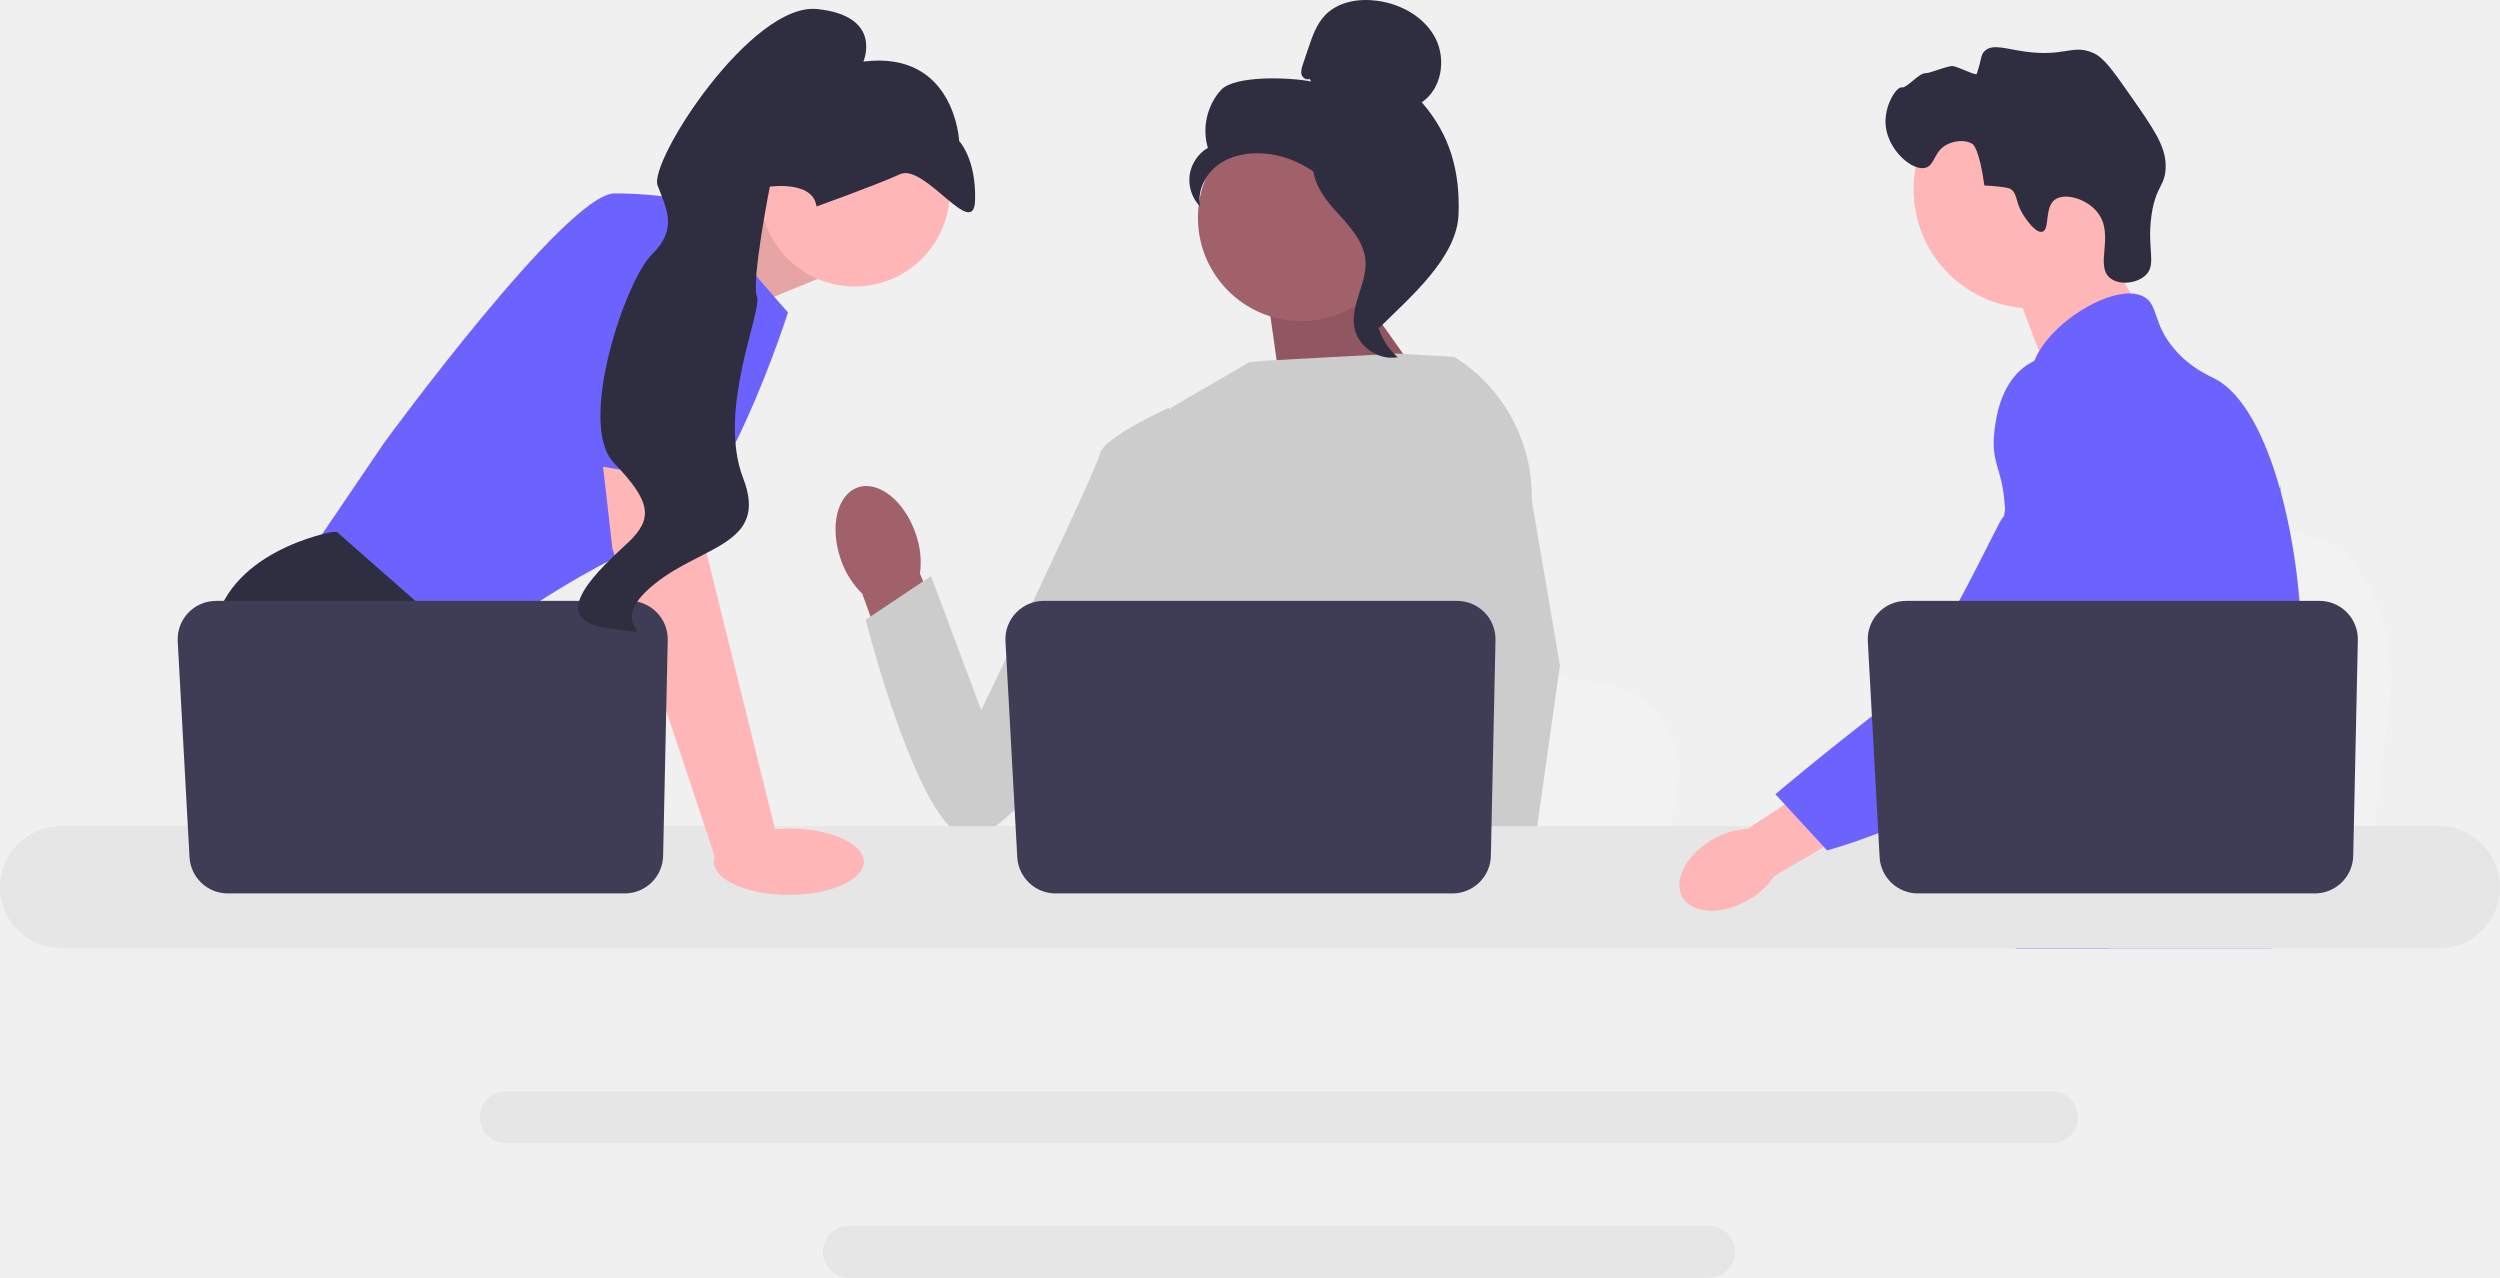
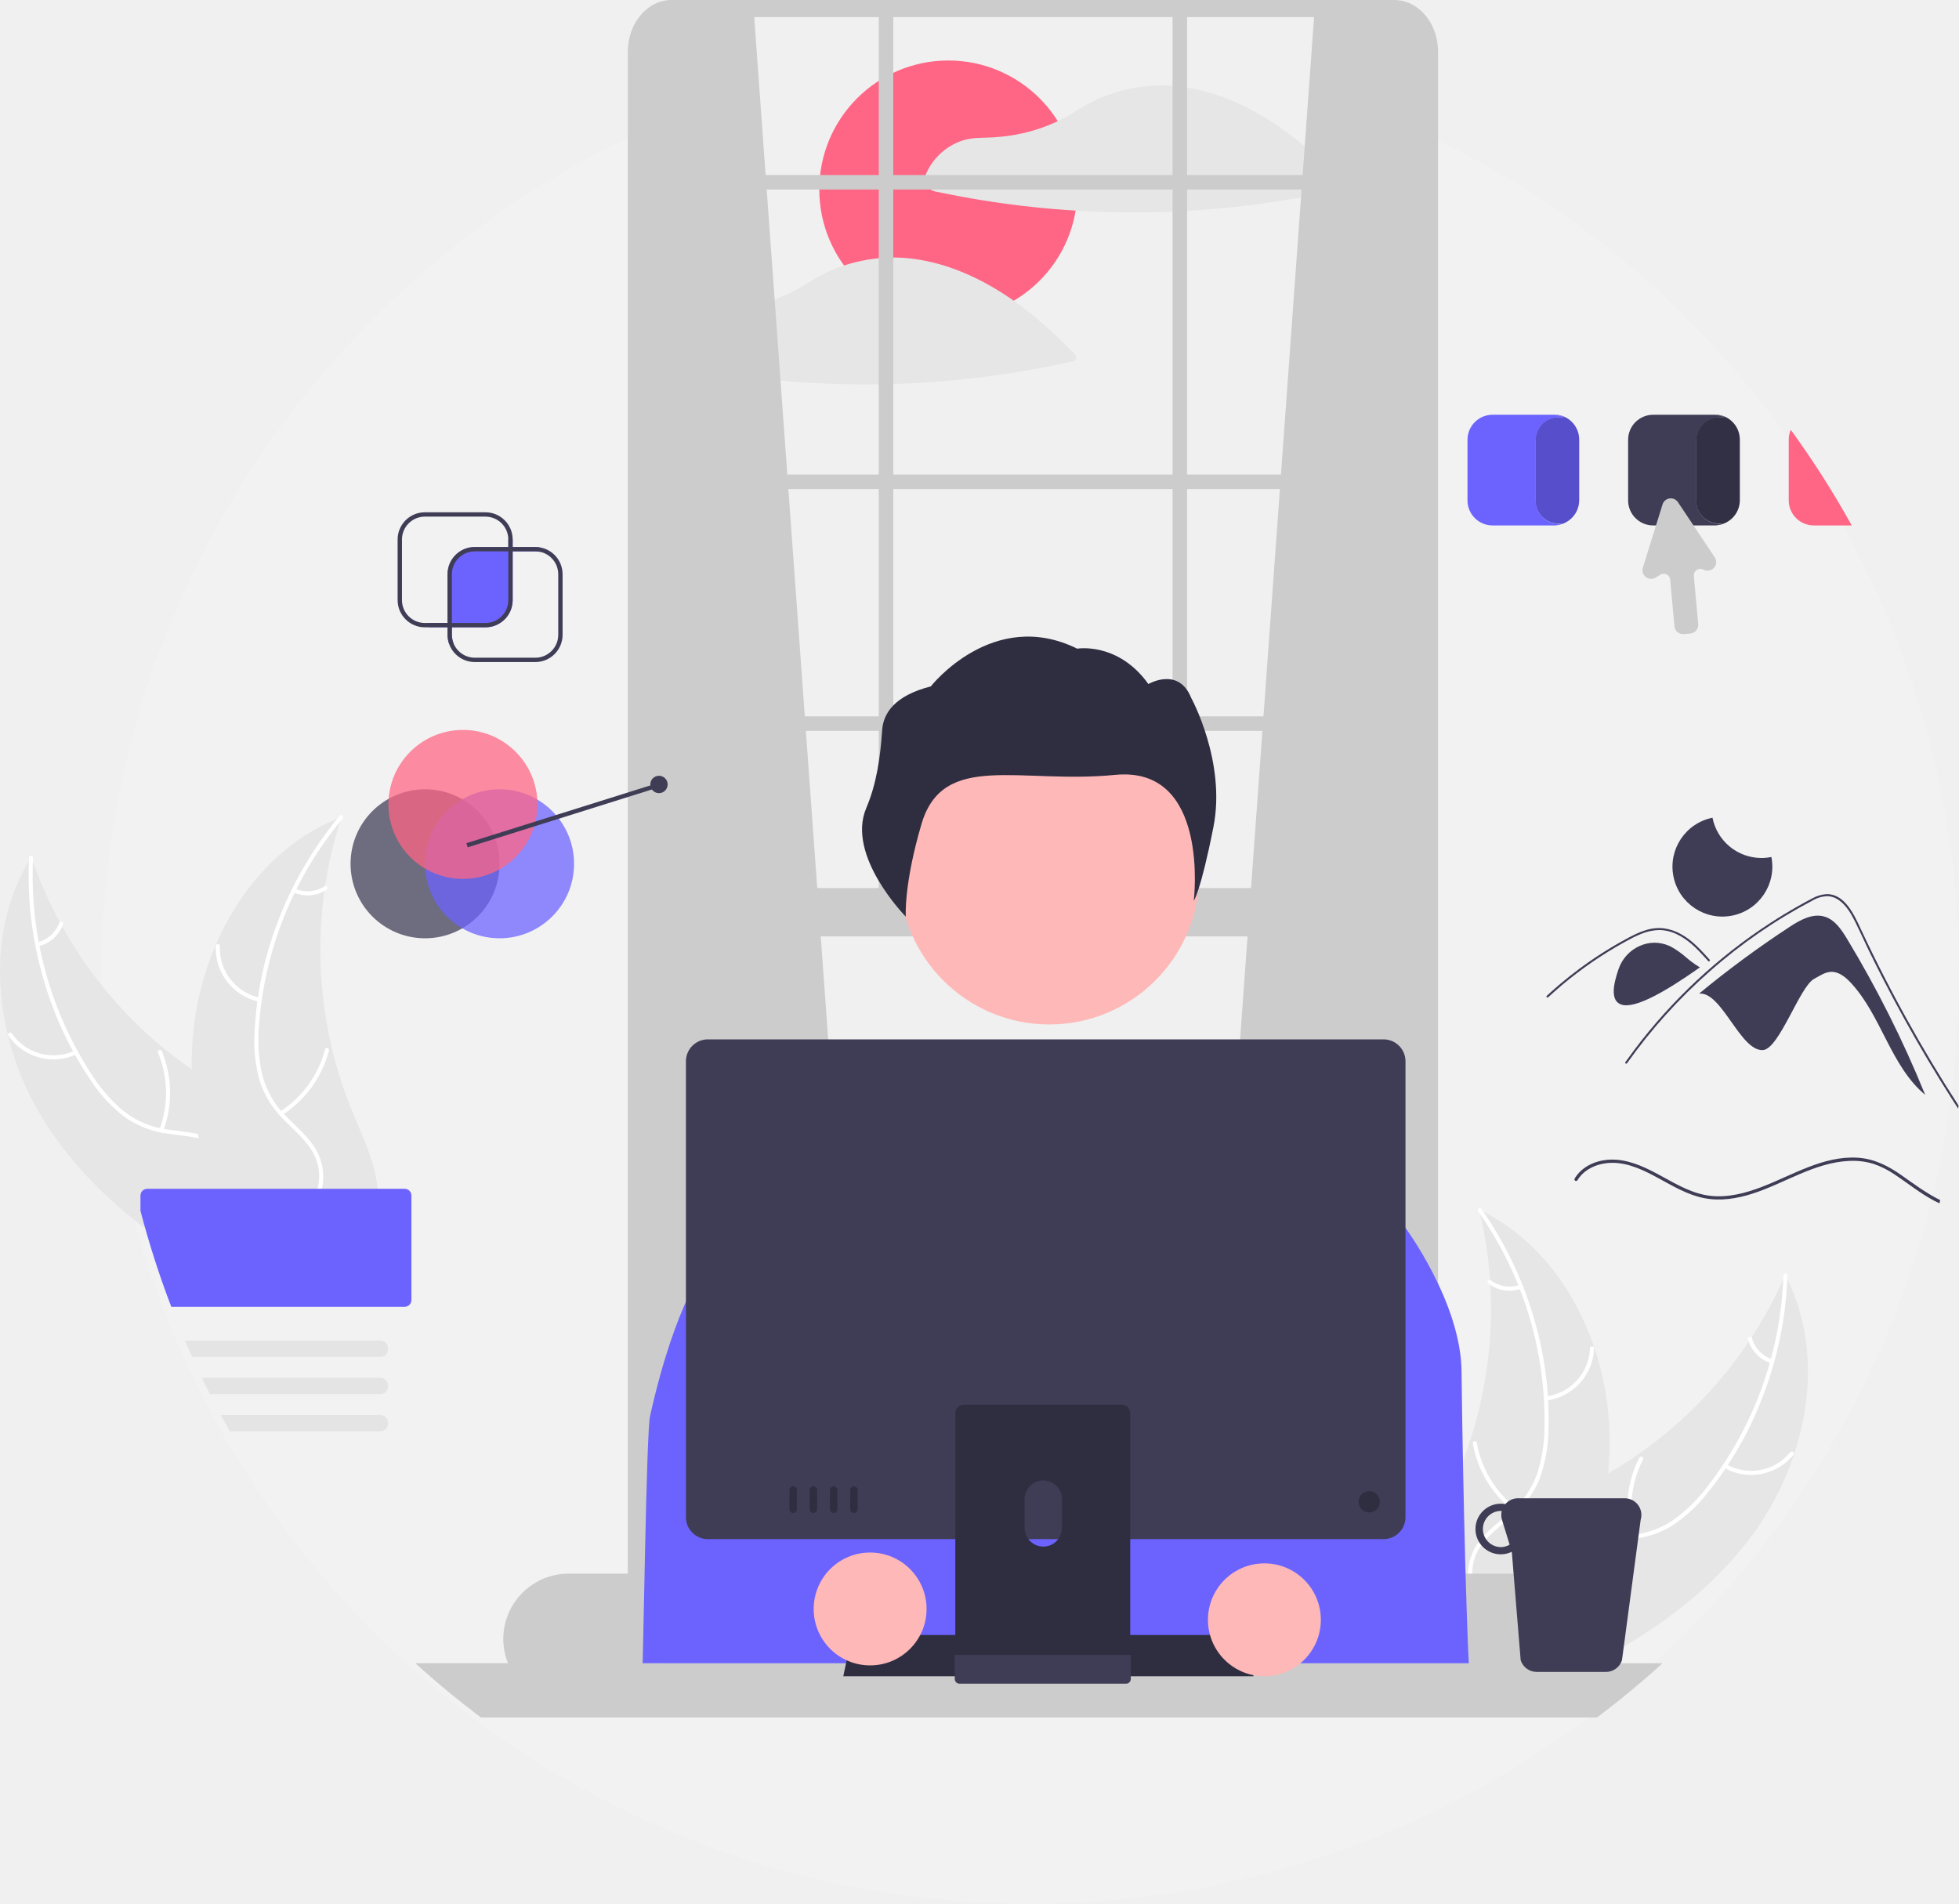
- <svg xmlns="http://www.w3.org/2000/svg" width="866.81" height="443.068" viewBox="0 0 866.81 443.068">
-   <path d="M828.335,244.952l-2.715,21.622-6.739,53.704h-135.383c1.057-12.037,2.502-29.362,4.046-48.065,.152-1.868,.312-3.748,.464-5.639,3.872-47.014,8.108-100.216,8.108-100.216l17.799,3.316,34.532,6.421,14.071,2.615,37.681,7.017c18.787,3.491,31.71,30.693,28.135,59.226Z" fill="#f2f2f2" />
-   <polygon points="725.93 79.358 742.579 108.492 710.58 131.169 696.93 95.358 725.93 79.358" fill="#ffb6b6" />
-   <circle cx="704.735" cy="65.675" r="41.244" fill="#ffb6b6" />
-   <path d="M701.774,74.896c-3.275-4.984-1.99-7.591-4.731-9.423-0-0-1.103-.737-8.999-1.157h0c-1.768-12.724-3.975-14.267-3.975-14.267-2.543-1.778-6.318-1.201-8.666-.113-4.966,2.3-4.391,7.269-7.735,8.22-4.619,1.314-13.024-6.092-13.852-14.569-.675-6.915,3.78-13.631,5.547-13.276,1.752,.352,5.947-5.003,8.212-4.92,1.547,.056,7.867-2.691,9.567-2.476,1.857,.235,7.978,3.429,8.234,2.699,1.773-5.072,1.252-6.479,2.756-7.93,2.665-2.571,7.026-.781,13.866,.181,14.074,1.978,16.531-2.663,23.743,.483,3.644,1.589,6.692,5.874,12.641,14.38,8.319,11.895,12.479,17.842,12.506,24.779,.027,7.074-3.398,6.625-4.903,17.098-1.675,11.658,1.884,16.989-2.004,20.777-3.005,2.927-9.113,3.622-12.322,1.053-5.494-4.399,1.696-15.012-4.384-22.767-3.732-4.76-11.238-6.878-14.676-4.525-3.888,2.66-1.746,10.469-4.48,11.21-2.341,.634-5.772-4.588-6.343-5.457Z" fill="#2f2e41" />
-   <path d="M797.85,237.338c-1.15,19.67-5.72,25.88-7.32,49.11-.35,5.1-.56,11.02-.56,18.08,0,1.8,.01,3.54,.01,5.24,0,3.62-.069,7.04-.49,10.51-.319,2.77-.869,5.56-1.779,8.5h-88.83c-.01-.02-.01-.04-.021-.06-.52-2.26-.85-4.42-1.1-6.49-.08-.66-.15-1.31-.21-1.95-.08-.75-.15-1.49-.22-2.22-.271-2.91-.54-5.66-1.181-8.29-.859-3.63-2.42-7.05-5.62-10.35-1.31-1.35-2.619-2.4-3.899-3.32-.25-.17-.49-.34-.74-.51-3.54-2.43-6.89-4.18-9.79-9.14-.05-.07-.09-.15-.13-.22-.5-.87-1.8-3.15-2.74-6.19-.99-3.16-1.59-7.13-.51-11.19,2.57-9.62,12.09-10.58,19.87-20.3,.84-1.05,1.67-2.21,2.46-3.5,3.52-5.72,4.47-10.76,5.59-16.75,.18-.97,.34-1.93,.47-2.86,.101-.7,.19-1.39,.261-2.07,.619-5.71,.319-10.63-.41-15.03-2.38-14.41-9.4-23.33-4.44-36.26,1.561-4.06,3.771-7.11,6-9.72,4.72-5.53,9.57-9.12,8.73-16.26-.851-7.2-6.311-8.19-6.92-14.48-.311-3.18,.729-6.53,2.68-9.82v-.01c6.24-10.59,21.82-20.34,31.72-20.03,1.83,.05,3.45,.46,4.8,1.25,4.891,2.88,2.851,9.17,10.341,17.99,5.569,6.55,11.869,9.17,14.26,10.41,9.47,4.94,17.17,19.51,22.399,38.14,.04,.14,.08,.28,.12,.43,3.23,11.67,5.511,24.92,6.641,38.36,.479,5.69,.76,11.41,.819,17.07,.051,4.52-.05,8.44-.26,11.93Z" fill="#6c63ff" />
-   <g>
-     <polygon points="731.331 304.728 729.52 309.768 728.38 312.927 725.74 320.278 722.68 328.778 703.01 328.778 706.31 320.278 707.84 316.318 710.38 309.768 714.64 298.768 731.331 304.728" fill="#ffb6b6" />
-     <path d="M790.84,167.827c-.05,.65-.12,1.37-.19,2.15-.779,7.94-2.62,22.15-5.31,38.36-1.42,8.55-3.08,17.66-4.95,26.71-4.02,19.53-9.02,38.76-14.67,51.4-1.01,2.28-2.05,4.34-3.11,6.16-.81,1.39-1.66,2.76-2.55,4.11-2.88,4.43-6.11,8.63-9.46,12.55-.13,.17-.28,.33-.43,.5-.54,.64-1.101,1.27-1.66,1.9-2.74,3.09-5.54,5.97-8.25,8.61-3.3,3.22-6.48,6.07-9.33,8.5h-31.94l-.13-.06-4.6-2.04s1.31-1.54,3.5-4.45c.45-.59,.93-1.24,1.45-1.95,.64-.87,1.33-1.83,2.069-2.87,1.54-2.18,3.29-4.74,5.17-7.64,3.641-5.61,7.79-12.51,11.98-20.5,.48-.93,.97-1.87,1.46-2.82,.01-.03,.03-.06,.04-.09,.83-1.62,1.65-3.29,2.47-4.99,6.95-14.46,8.94-26.46,9.511-30.35,.8-5.5,1.909-13.19,1.609-21.65-.2-5.58-1.01-11.48-2.939-17.34v-.01c-.4-1.23-.851-2.46-1.36-3.68-.91-2.19-1.99-4.35-3.271-6.48-5.649-9.38-10.239-9.77-13.89-19.99-1.08-3.03-3.53-9.87-2.78-17.09v-.01c.091-.89,.24-1.79,.44-2.69v-.01c.05-.25,.12-.51,.19-.76,.569-2.21,1.51-4.4,2.939-6.48,2.79-4.04,6.6-6.44,10.01-7.87l.011-.01c3.939-1.64,7.34-1.99,8-2.05,14.609-1.3,25.939,10.98,32.13,17.69,2.39,2.59,4.58,4.76,6.58,6.53,15.569,13.9,19.84,5.02,20.949,.43,.17-.71,.261-1.32,.311-1.72Z" fill="#6c63ff" />
-     <path d="M790.89,167.308c0,.05-.01,.22-.05,.5,.02-.15,.03-.3,.04-.44,0-.03,0-.05,.01-.06Z" fill="#6c63ff" />
-   </g>
-   <path d="M711.47,378.318H175.42c-4.98,0-9.04,4.05-9.04,9.03,0,4.99,4.06,9.04,9.04,9.04H711.47c4.979,0,9.03-4.05,9.03-9.04,0-4.98-4.051-9.03-9.03-9.03Z" fill="#e6e6e6" />
-   <path d="M592.51,424.998H294.37c-4.98,0-9.03,4.05-9.03,9.03s4.05,9.04,9.03,9.04h298.14c4.98,0,9.04-4.06,9.04-9.04s-4.06-9.03-9.04-9.03Z" fill="#e6e6e6" />
-   <polygon points="235.069 81.275 268.853 67.057 283.344 96.762 247.842 111.253 235.069 81.275" fill="#ffb6b6" />
-   <polygon points="235.069 81.275 268.853 67.057 283.344 96.762 247.842 111.253 235.069 81.275" opacity=".1" />
-   <path d="M239.872,69.955l33.328,38.4s-23.185,73.177-46.369,79.698-65.932,38.4-65.932,38.4l-53.615-34.777,26.083-38.4s63.034-86.218,79.698-86.218c16.664,0,26.807,2.898,26.807,2.898Z" fill="#6c63ff" />
-   <path d="M194.843,320.278H117.261l-4.905-6.557-20.026-26.771-4.608-6.158s-17.389-31.879-13.766-60.86c3.623-28.981,41.298-35.502,41.298-35.502h1.55l46.123,40.53-2.753,37.719,14.606,24.272,20.062,33.328Z" fill="#2f2e41" />
-   <polygon points="133.15 320.278 112.356 320.278 112.356 289.486 133.15 320.278" fill="#2f2e41" />
-   <path d="M581.644,273.532l-2.587,13.418-6.419,33.328h-128.958c1.007-7.47,2.384-18.222,3.854-29.829,.145-1.159,.297-2.326,.442-3.499,3.688-29.177,7.723-62.193,7.723-62.193l16.954,2.058,32.893,3.985,13.404,1.623,35.893,4.354c17.896,2.166,30.205,19.048,26.8,36.755Z" fill="#f2f2f2" />
-   <path d="M764.144,320.278h-69.945c1.065-1.253,1.666-1.978,1.666-1.978l20.968-3.463,43.203-7.129s1.971,5.093,4.108,12.571Z" fill="#2f2e41" />
-   <polygon points="467.455 95.766 497.873 138.784 444.814 140.369 439.119 99.942 467.455 95.766" fill="#a0616a" />
-   <polygon points="467.455 95.766 497.873 138.784 444.814 140.369 439.119 99.942 467.455 95.766" opacity=".1" />
-   <path id="uuid-ae755ff6-bb09-410e-86b1-7d1b81a37005-217" d="M317.446,184.896c-3.903-11.259-12.876-18.372-20.041-15.887-7.165,2.485-9.808,13.625-5.902,24.888,1.499,4.52,4.058,8.616,7.464,11.945l17.14,47.497,22.117-8.518-19.245-45.919c.615-4.724,.089-9.526-1.533-14.005Z" fill="#a0616a" />
-   <path d="M523.347,162.977l-.042,43.841-4.079,16.193-8.39,33.306-6.108,30.633-4.55,22.822-1.623,8.151c-1.224,.819-2.442,1.601-3.659,2.355h-105.976c-6.021-3.615-9.39-6.427-9.39-6.427,0,0,1.666-1.565,3.572-4.079,3.217-4.246,7.108-11.201,4.724-17.845-.5-1.391-.63-3.086-.478-4.977,.971-12.476,14.056-33.574,14.056-33.574l-2.71-31.314-1.188-13.722,8.378-66.91,27.307-15.874,4.714-.456,46.536-2.514,19.234,1.108,.877,.239,18.794,39.045Z" fill="#ccc" />
-   <g>
-     <polygon points="525.414 320.278 502.229 320.278 501.208 309.772 501.186 309.562 507.75 309.113 524.827 307.947 525.124 314.235 525.356 319.061 525.414 320.278" fill="#ffb6b6" />
-     <path d="M531.121,173.576l9.739,57.143-7.948,56.23-1.239,8.752-2.188,15.454-.674,4.753,.022,.514,.167,3.855h-27.532l-1.014-10.506-.087-.942-2.072-21.518-.036-.362-4.398-45.63,8.622-32.98,.638-2.427v-.007l3.751-56.469-2.905-25.663-.029-.239c.058,.036,.109,.073,.167,.109,.152,.094,.304,.188,.449,.29,16.925,10.737,27.01,29.575,26.568,49.644Z" fill="#ccc" />
-   </g>
-   <path d="M415.748,152.379l-10.587-10.951s-22.664,10.218-23.794,15.886c-1.13,5.669-41.146,88.926-41.146,88.926l-17.41-46.499-22.662,15.13s18.184,72.192,35.19,75.581,74.002-85.446,74.002-85.446l6.408-52.628Z" fill="#ccc" />
-   <path d="M845.64,286.447H21.16c-11.67,0-21.16,9.5-21.16,21.17s9.49,21.16,21.16,21.16H845.64c11.67,0,21.17-9.49,21.17-21.16s-9.5-21.17-21.17-21.17Z" fill="#e6e6e6" />
-   <path d="M518.522,221.94l-1.603,74.802c-.155,7.241-6.07,13.03-13.312,13.03h-137.603c-7.071,0-12.91-5.528-13.296-12.589l-4.089-74.802c-.417-7.628,5.656-14.042,13.296-14.042h143.295c7.466,0,13.472,6.137,13.312,13.601Z" fill="#3f3d56" />
-   <circle cx="296.385" cy="66.41" r="32.922" fill="#ffb6b6" />
-   <polygon points="241.321 152.551 244.944 191.675 269.578 290.935 248.296 298.394 212.34 190.226 207.374 146.755 241.321 152.551" fill="#ffb6b6" />
-   <path d="M231.522,221.94l-1.603,74.802c-.155,7.241-6.07,13.03-13.312,13.03H79.004c-7.071,0-12.91-5.528-13.296-12.589l-4.089-74.802c-.417-7.628,5.656-14.042,13.296-14.042H218.21c7.466,0,13.472,6.137,13.312,13.601Z" fill="#3f3d56" />
-   <ellipse cx="273.5" cy="298.778" rx="26" ry="11.5" fill="#ffb6b6" />
-   <path d="M190.242,158.532l14.853-79.158s41.298-5.796,42.747,7.97-1.035,81.042-1.035,81.042l-56.564-9.853Z" fill="#6c63ff" />
-   <path d="M283.095,71.586s20.365-7.268,28.956-11.179c8.591-3.911,25.657,23.366,26.037,8.96,.38-14.406-5.518-20.447-5.518-20.447,0,0-1.473-31.515-33.223-27.575,0,0,6.984-15.767-15.941-18.205-22.925-2.438-58.589,52.921-55.395,61.194,3.194,8.273,7.023,15.113-2.039,23.959-9.062,8.846-26.03,58.769-13.12,72.203,12.91,13.434,13.758,19.264,4.912,27.621-8.846,8.358-29.754,26.53-7.147,29.685,22.607,3.155-2.068,.799,14.786-14.026,16.854-14.825,41.447-14.219,32.265-38.005-9.183-23.785,6.771-57.869,4.775-63.04-1.996-5.171,4.473-38.005,4.473-38.005,0,0,15.055-2.212,16.181,6.86Z" fill="#2f2e41" />
-   <g>
-     <circle cx="451.191" cy="75.499" r="35.838" fill="#a0616a" />
-     <path d="M454.051,27.317c-1.037,.605-2.426-.311-2.759-1.464-.333-1.154,.055-2.379,.439-3.516l1.934-5.727c1.371-4.062,2.827-8.266,5.797-11.357,4.483-4.666,11.607-5.853,18.02-4.993,8.236,1.104,16.362,5.564,20.191,12.939,3.829,7.375,2.199,17.665-4.72,22.266,9.862,11.303,13.3,23.901,12.757,38.892-.543,14.991-16.879,28.788-27.533,39.348-2.379-1.442-4.542-8.201-3.234-10.656,1.308-2.455-.566-5.3,1.054-7.561,1.62-2.262,2.976,1.34,1.338-.909-1.034-1.419,3.001-4.684,1.464-5.533-7.432-4.108-9.903-13.371-14.571-20.465-5.63-8.556-15.265-14.35-25.462-15.312-5.617-.53-11.55,.43-16.154,3.691-4.604,3.261-7.585,9.089-6.517,14.629-2.765-2.808-4.141-6.922-3.622-10.828,.519-3.906,2.922-7.518,6.325-9.506-2.069-6.841-.297-14.711,4.505-20.005,4.802-5.294,24.28-4.392,31.291-2.999l-.542-.93Z" fill="#2f2e41" />
-     <path d="M455.14,53.475c9.285,1.002,15.989,9.045,21.65,16.473,3.263,4.281,6.681,9.009,6.599,14.391-.083,5.441-3.721,10.109-5.46,15.265-2.842,8.429-.072,18.457,6.693,24.233-6.685,1.269-13.911-3.744-15.065-10.449-1.343-7.806,4.574-15.34,3.873-23.23-.617-6.951-6.095-12.301-10.752-17.498-4.657-5.197-9.03-12.094-6.888-18.735l-.65-.45Z" fill="#2f2e41" />
-   </g>
-   <g>
-     <path id="uuid-aec20554-f6ec-4c5b-9d97-717cd04239bf-218" d="M593.947,290.977c-9.197,5.231-13.952,14.216-10.623,20.069,3.33,5.852,13.483,6.355,22.683,1.121,3.703-2.04,6.864-4.938,9.218-8.45l38.687-22.656-11.019-17.928-36.969,24.238c-4.223,.228-8.331,1.465-11.978,3.607Z" fill="#ffb6b6" />
-     <path d="M724.935,124.841c-1.156-.458-11.3-4.3-20.561,.772-10.638,5.826-12.281,19.126-12.858,23.791-1.331,10.776,2.591,13.191,3.419,24.101,1.549,20.41,5.633-2.874-.889,6.442-2.258,3.225-25.317,53.198-38.034,62.986-24.733,19.037-40.439,32.444-40.439,32.444l17.93,19.477s28.333-7.549,53.376-23.81c25.688-16.68,38.532-25.02,48.469-41.335,.856-1.405,21.331-36.176,10.335-74.624-2.508-8.77-7.104-24.839-20.747-30.245Z" fill="#6c63ff" />
-   </g>
-   <path d="M817.522,221.94l-1.603,74.802c-.155,7.241-6.07,13.03-13.312,13.03h-137.603c-7.071,0-12.91-5.528-13.296-12.589l-4.089-74.802c-.417-7.628,5.656-14.042,13.296-14.042h143.295c7.466,0,13.472,6.137,13.312,13.601Z" fill="#3f3d56" />
+ <svg xmlns="http://www.w3.org/2000/svg" data-name="Layer 1" width="804.473" height="781.847" viewBox="0 0 804.473 781.847">
+   <path d="M954.619,274.869a380.704,380.704,0,0,0-25.021-39.265q-9.6-13.224-20.288-25.565h-.018a383.418,383.418,0,0,0-41.94-41.512q-4.613-3.918-9.351-7.675a380.926,380.926,0,0,0-93.882-54.857l.299,49.327L767.65,717.625H487.686L471.941,156.384l1.173-48.539C335.856,165.572,239.481,301.3,239.481,459.546a381.687,381.687,0,0,0,12.399,96.795,375.139,375.139,0,0,0,12.649,39.408q2.674,7.02,5.642,13.914c.954,2.237,1.925,4.457,2.933,6.668,1.292,2.888,2.638,5.767,4.02,8.611q1.604,3.356,3.298,6.668,2.179,4.346,4.502,8.62c1.194,2.237,2.425,4.457,3.672,6.667a382.934,382.934,0,0,0,76.151,95.244q12.956,11.753,26.964,22.285a381.449,381.449,0,0,0,458.295,0q7.621-5.723,14.931-11.829,4.854-4.038,9.547-8.227c.829-.74,1.658-1.48,2.478-2.228a382.978,382.978,0,0,0,71.364-87.008,374.258,374.258,0,0,0,19.325-36.689q2.286-4.974,4.43-10.037a376.132,376.132,0,0,0,16.562-47.591q1.03-3.757,1.988-7.541v-.009c.107-.437.223-.883.33-1.319.66-2.656,1.293-5.33,1.899-8.005v-.009q2.942-12.93,4.965-26.171c.169-1.132.339-2.264.499-3.396.062-.41.125-.82.169-1.23v-.009q1.444-10.229,2.344-20.609,1.391-16.299,1.399-32.972A379.627,379.627,0,0,0,954.619,274.869Z" transform="translate(-197.7636 -59.07674)" fill="#f2f2f2" />
+   <path d="M917.165,689.762c22.573-30.501,31.255-73.463,13.695-107.101a174.83,174.83,0,0,1-82.773,86.927c-14.289,7.006-30.912,13.31-37.526,27.784-4.116,9.006-3.332,19.641-.024,28.974,3.309,9.333,8.936,17.638,14.503,25.827l.293,2.454C860.387,740.094,894.592,720.263,917.165,689.762Z" transform="translate(-197.7636 -59.07674)" fill="#e6e6e6" />
+   <path d="M930.112,582.931a149.432,149.432,0,0,1-31.086,86.525,64.35,64.35,0,0,1-14.424,14.088,36.908,36.908,0,0,1-18.452,6.069c-6.131.439-12.453.179-18.371,2.101a22.599,22.599,0,0,0-13.521,12.6c-3.276,7.232-3.759,15.209-3.959,23.027-.223,8.68-.317,17.699-4.411,25.59-.496.956,1.016,1.67,1.512.715,7.123-13.728,2.498-29.782,6.743-44.214,1.981-6.734,6.003-12.912,12.726-15.61,5.879-2.36,12.399-2.097,18.61-2.488a39.384,39.384,0,0,0,18.263-5.261,59.491,59.491,0,0,0,14.912-13.482,144.976,144.976,0,0,0,22.711-39.209,152.082,152.082,0,0,0,10.413-50.596c.034-1.073-1.632-.921-1.666.145Z" transform="translate(-197.7636 -59.07674)" fill="#fff" />
+   <path d="M905.678,661.815a22.42,22.42,0,0,0,28.554-5.242c.678-.836-.589-1.928-1.268-1.092a20.76,20.76,0,0,1-26.571,4.822c-.93-.542-1.64.973-.715,1.512Z" transform="translate(-197.7636 -59.07674)" fill="#fff" />
+   <path d="M869.288,689.799a43.212,43.212,0,0,1,3.185-31.33c.493-.958-1.02-1.672-1.512-.715a44.947,44.947,0,0,0-3.248,32.609c.292,1.038,1.865.469,1.575-.563Z" transform="translate(-197.7636 -59.07674)" fill="#fff" />
+   <path d="M925.48,617.311a12.691,12.691,0,0,1-8.289-8.735c-.279-1.041-1.852-.471-1.575.563a14.221,14.221,0,0,0,9.149,9.683.864.864,0,0,0,1.113-.398.84.84,0,0,0-.398-1.113Z" transform="translate(-197.7636 -59.07674)" fill="#fff" />
+   <path d="M805.205,555.891c.156.655.311,1.31.458,1.976a167.127,167.127,0,0,1,3.973,26.818c.057.698.105,1.405.142,2.103a176.19,176.19,0,0,1-8.405,64.321,171.102,171.102,0,0,1-9.933,24.025c-5.408,10.696-12.123,21.862-13.637,33.381a29.352,29.352,0,0,0-.29,3.621l44.805,42.658c.15.046.292.102.443.149l1.711,1.785c.23-.385.46-.79.69-1.175.134-.223.259-.455.393-.678.086-.152.172-.304.259-.436.029-.05.057-.101.077-.141.087-.132.153-.264.23-.385q1.939-3.387,3.836-6.813c.01-.01.01-.01.009-.03,9.595-17.428,17.82-35.81,22.993-54.855.155-.573.321-1.156.456-1.748a163.269,163.269,0,0,0,4.717-26.223,144.339,144.339,0,0,0,.62-14.591,120.027,120.027,0,0,0-6.239-37.006c-7.992-23.785-23.502-44.749-45.61-55.917C806.336,556.443,805.78,556.167,805.205,555.891Z" transform="translate(-197.7636 -59.07674)" fill="#e6e6e6" />
+   <path d="M804.764,556.556a149.432,149.432,0,0,1,27.274,87.801,64.351,64.351,0,0,1-3.034,19.933,36.908,36.908,0,0,1-11.079,15.955c-4.631,4.042-9.836,7.64-13.403,12.738a22.599,22.599,0,0,0-3.209,18.201c1.738,7.746,6.156,14.406,10.702,20.769,5.048,7.065,10.403,14.323,11.885,23.088.18,1.062,1.817.721,1.638-.339-2.578-15.25-15.936-25.283-21.236-39.362-2.473-6.569-2.981-13.924.762-20.126,3.273-5.424,8.637-9.139,13.361-13.191a39.384,39.384,0,0,0,11.415-15.197,59.491,59.491,0,0,0,3.79-19.742,144.976,144.976,0,0,0-5.473-44.98,152.082,152.082,0,0,0-22.148-46.667c-.619-.877-1.858.248-1.243,1.119Z" transform="translate(-197.7636 -59.07674)" fill="#fff" />
+   <path d="M832.749,634.251a22.42,22.42,0,0,0,19.643-21.377c.038-1.075-1.631-1.185-1.669-.108a20.76,20.76,0,0,1-18.313,19.847c-1.069.127-.723,1.764.339,1.638Z" transform="translate(-197.7636 -59.07674)" fill="#fff" />
+   <path d="M820.542,678.504a43.212,43.212,0,0,1-16.32-26.933c-.183-1.061-1.821-.721-1.638.339a44.947,44.947,0,0,0,17.039,27.992c.858.653,1.772-.749.918-1.398Z" transform="translate(-197.7636 -59.07674)" fill="#fff" />
+   <path d="M821.765,586.795a12.691,12.691,0,0,1-11.877-1.984c-.85-.663-1.762.739-.918,1.398a14.221,14.221,0,0,0,13.135,2.224.864.864,0,0,0,.649-.988.84.84,0,0,0-.988-.649Z" transform="translate(-197.7636 -59.07674)" fill="#fff" />
+   <path d="M215.568,518.935c-20.02-32.234-25.181-75.76-4.946-107.86a174.83,174.83,0,0,0,75.435,93.366c13.673,8.144,29.728,15.778,35.144,30.742,3.37,9.311,1.725,19.847-2.331,28.88-4.056,9.033-10.34,16.853-16.554,24.562l-.492,2.423C268.068,573.715,235.588,551.169,215.568,518.935Z" transform="translate(-197.7636 -59.07674)" fill="#e6e6e6" />
+   <path d="M211.346,411.405a149.432,149.432,0,0,0,23.951,88.765,64.351,64.351,0,0,0,13.231,15.214,36.908,36.908,0,0,0,17.898,7.548c6.075.936,12.397,1.19,18.139,3.587a22.599,22.599,0,0,1,12.452,13.657c2.678,7.474,2.51,15.464,2.075,23.272-.483,8.669-1.123,17.667,2.317,25.864.417.993-1.149,1.582-1.565.59-5.984-14.262-.069-29.886-3.128-44.615-1.427-6.873-4.934-13.357-11.415-16.593-5.668-2.83-12.187-3.097-18.346-3.992a39.384,39.384,0,0,1-17.775-6.728,59.491,59.491,0,0,1-13.767-14.649,144.976,144.976,0,0,1-19.449-40.925,152.082,152.082,0,0,1-6.267-51.275c.053-1.072,1.702-.785,1.649.28Z" transform="translate(-197.7636 -59.07674)" fill="#fff" />
+   <path d="M229.288,492.014a22.42,22.42,0,0,1-28.033-7.545c-.608-.888.744-1.874,1.352-.985a20.76,20.76,0,0,0,26.091,6.965c.971-.464,1.555,1.103.59,1.565Z" transform="translate(-197.7636 -59.07674)" fill="#fff" />
+   <path d="M263.284,522.863a43.212,43.212,0,0,0-.628-31.485c-.413-.995,1.152-1.583,1.565-.59a44.947,44.947,0,0,1,.587,32.765c-.376,1.011-1.897.316-1.524-.689Z" transform="translate(-197.7636 -59.07674)" fill="#fff" />
+   <path d="M213.169,446.048a12.691,12.691,0,0,0,8.972-8.032c.363-1.015,1.884-.319,1.524.689a14.221,14.221,0,0,1-9.905,8.908.864.864,0,0,1-1.077-.487.84.84,0,0,1,.487-1.077Z" transform="translate(-197.7636 -59.07674)" fill="#fff" />
+   <path d="M338.037,394.606c-.208.64-.417,1.28-.617,1.932a167.128,167.128,0,0,0-6.139,26.406c-.114.691-.218,1.392-.312,2.085a176.19,176.19,0,0,0,3.15,64.791,171.101,171.101,0,0,0,7.948,24.753c4.521,11.1,10.306,22.775,10.879,34.378a29.352,29.352,0,0,1-.005,3.633l-48.124,38.876c-.154.033-.299.078-.453.112l-1.85,1.64c-.198-.403-.394-.825-.592-1.227-.116-.233-.221-.475-.336-.708-.074-.158-.147-.317-.223-.455-.025-.053-.049-.106-.065-.147-.076-.139-.131-.275-.198-.403q-1.657-3.533-3.27-7.102c-.009-.011-.009-.011-.007-.031-8.147-18.15-14.851-37.139-18.459-56.543-.108-.584-.226-1.178-.313-1.78a163.271,163.271,0,0,1-2.571-26.52,144.342,144.342,0,0,1,.568-14.593,120.027,120.027,0,0,1,9.226-36.376c9.898-23.057,27.061-42.691,50.004-52.025C336.864,395.064,337.441,394.833,338.037,394.606Z" transform="translate(-197.7636 -59.07674)" fill="#e6e6e6" />
+   <path d="M338.422,395.304a149.432,149.432,0,0,0-34.319,85.294,64.351,64.351,0,0,0,1.405,20.113,36.908,36.908,0,0,0,9.746,16.803c4.287,4.405,9.182,8.414,12.324,13.785a22.599,22.599,0,0,1,1.72,18.402c-2.362,7.58-7.306,13.858-12.355,19.831-5.606,6.631-11.533,13.43-13.722,22.045-.265,1.044-1.87.571-1.605-.471,3.809-14.99,17.938-23.904,24.364-37.506,2.998-6.347,4.103-13.635.876-20.121-2.822-5.672-7.866-9.811-12.245-14.233a39.384,39.384,0,0,1-10.142-16.074,59.491,59.491,0,0,1-2.173-19.985,144.976,144.976,0,0,1,9.111-44.386,152.082,152.082,0,0,1,25.867-44.713c.688-.824,1.831.398,1.148,1.217Z" transform="translate(-197.7636 -59.07674)" fill="#fff" />
+   <path d="M304.215,470.468a22.42,22.42,0,0,1-17.841-22.902.837.837,0,0,1,1.673.028,20.76,20.76,0,0,0,16.639,21.27c1.055.214.578,1.817-.471,1.605Z" transform="translate(-197.7636 -59.07674)" fill="#fff" />
+   <path d="M312.786,515.567a43.212,43.212,0,0,0,18.455-25.518c.269-1.043,1.873-.571,1.605.471a44.947,44.947,0,0,1-19.258,26.514c-.908.581-1.705-.89-.802-1.468Z" transform="translate(-197.7636 -59.07674)" fill="#fff" />
+   <path d="M319.021,424.062a12.691,12.691,0,0,0,11.999-1.012c.901-.592,1.696.88.802,1.468a14.221,14.221,0,0,1-13.272,1.149.864.864,0,0,1-.567-1.038.84.84,0,0,1,1.038-.567Z" transform="translate(-197.7636 -59.07674)" fill="#fff" />
+   <circle cx="389.439" cy="77.833" r="52.985" fill="#ff6584" />
+   <path d="M749.432,134.145a194.727,194.727,0,0,0-15.1-14.333c-10.322-8.753-21.75-16.196-34.488-20.885A79.528,79.528,0,0,0,685.048,95.031c-.606-.098-1.203-.196-1.81-.276a.669.669,0,0,0-.134,0,1.609,1.609,0,0,0-.285-.053c-1.239-.16-2.478-.285-3.726-.374a64.567,64.567,0,0,0-20.003,1.801,66.52,66.52,0,0,0-11.053,3.851,98.948,98.948,0,0,0-10.367,5.874,62.285,62.285,0,0,1-5.527,2.986,68.931,68.931,0,0,1-17.382,5.562,78.041,78.041,0,0,1-12.301,1.212c-3.583.071-6.962.196-10.358,1.489a24.822,24.822,0,0,0-15.127,16.384,1.597,1.597,0,0,0,.713,1.756c.918.66,1.809,1.408,2.781,1.997a8.727,8.727,0,0,0,2.71.74q2.3.481,4.608.936,8.49,1.685,17.052,2.986,17.221,2.607,34.639,3.672a1.729,1.729,0,0,0,.214.018,389.854,389.854,0,0,0,39.399.383c1.988-.08,3.967-.178,5.954-.294q12.421-.695,24.78-2.193,11.432-1.391,22.775-3.45,8.103-1.471,16.143-3.28A1.579,1.579,0,0,0,749.432,134.145Z" transform="translate(-197.7636 -59.07674)" fill="#e6e6e6" />
+   <path d="M639.302,204.796a173.068,173.068,0,0,0-25.235-22.213c-3.022-2.121-6.133-4.118-9.333-5.946a98.906,98.906,0,0,0-12.194-5.963c-.936-.383-1.881-.749-2.826-1.096a78.986,78.986,0,0,0-16.606-4.172c-.045-.009-.089,0-.134-.009-.089-.018-.187-.036-.276-.053a61.346,61.346,0,0,0-8.29-.508c-1.988,0-3.984.107-5.963.303a65.946,65.946,0,0,0-9.484,1.64c-1.542.383-3.075.829-4.582,1.337a65.441,65.441,0,0,0-6.463,2.514c-.036.018-.062.027-.098.045a96.29,96.29,0,0,0-10.269,5.83c-.071.045-.152.089-.223.134a64.774,64.774,0,0,1-11.838,5.544,72.094,72.094,0,0,1-10.857,2.87,76.88,76.88,0,0,1-12.301,1.203c-3.583.071-6.962.196-10.349,1.498a24.835,24.835,0,0,0-15.136,16.384,1.607,1.607,0,0,0,.713,1.756c.918.66,1.818,1.399,2.781,1.988a8.553,8.553,0,0,0,2.71.74c1.533.321,3.066.642,4.608.945q8.49,1.685,17.061,2.977,11.753,1.778,23.604,2.844,5.616.521,11.24.856,14.427.869,28.881.677,2.982-.04,5.963-.134,17.703-.521,35.299-2.656a388.256,388.256,0,0,0,38.909-6.73A1.572,1.572,0,0,0,639.302,204.796Z" transform="translate(-197.7636 -59.07674)" fill="#e6e6e6" />
+   <path d="M507.232,62.595l46.679,645.056L460.553,715.937V70.801C471.677,62.112,487.646,60.752,507.232,62.595Z" transform="translate(-197.7636 -59.07674)" fill="#ccc" />
+   <path d="M737.647,62.595,690.968,707.651l93.358,8.286V70.801C773.201,62.112,757.232,60.752,737.647,62.595Z" transform="translate(-197.7636 -59.07674)" fill="#ccc" />
+   <path d="M786.522,71.083c-2.897-7.103-9.056-12.006-16.179-12.006H473.54c-9.903,0-17.952,9.502-17.952,21.193V721.402a22.909,22.909,0,0,0,6.186,15.994,17.009,17.009,0,0,0,7.773,4.662,14.837,14.837,0,0,0,3.993.537H770.344a14.837,14.837,0,0,0,3.993-.537c7.987-2.147,13.959-10.586,13.959-20.656V80.269A24.342,24.342,0,0,0,786.522,71.083Zm-4.181,650.319c0,7.808-5.384,14.163-11.998,14.163H473.54c-5.482,0-10.126-4.367-11.543-10.312a16.451,16.451,0,0,1-.455-3.851V80.269c0-7.808,5.384-14.153,11.998-14.153H770.344a10.179,10.179,0,0,1,3.566.642c4.876,1.789,8.432,7.166,8.432,13.511Z" transform="translate(-197.7636 -59.07674)" fill="#ccc" />
+   <rect x="260.803" y="194.882" width="326.752" height="5.959" fill="#ccc" />
+   <rect x="260.803" y="71.872" width="326.752" height="5.959" fill="#ccc" />
+   <rect x="260.803" y="294.199" width="326.752" height="5.959" fill="#ccc" />
+   <rect x="360.878" y="2.674" width="5.959" height="375.944" fill="#ccc" />
+   <rect x="481.521" y="2.674" width="5.959" height="375.944" fill="#ccc" />
+   <path d="M822.561,705.353H431.253a26.844,26.844,0,0,0-26.813,26.813,26.543,26.543,0,0,0,1.934,9.975,26.815,26.815,0,0,0,24.878,16.847H822.561a26.815,26.815,0,0,0,23.14-13.282,25.895,25.895,0,0,0,1.747-3.566,26.543,26.543,0,0,0,1.934-9.975A26.852,26.852,0,0,0,822.561,705.353Z" transform="translate(-197.7636 -59.07674)" fill="#ccc" />
+   <rect x="262.789" y="364.714" width="324.766" height="19.863" fill="#ccc" />
+   <path d="M422.193,358.755h5.959a10.925,10.925,0,0,1,10.925,10.925v0a0,0,0,0,1,0,0h-27.809a0,0,0,0,1,0,0v0A10.925,10.925,0,0,1,422.193,358.755Z" fill="#ccc" />
+   <circle id="b6ad44ff-295b-418b-9346-03b76e49c34f" data-name="ab6171fa-7d69-4734-b81c-8dff60f9761b" cx="430.901" cy="359.185" r="61.548" fill="#ffb8b8" />
+   <path id="e8f77054-5a04-4fda-83df-6cd2e0c3cac3-235" data-name="bf427902-b9bf-4946-b5d7-5c1c7e04535e" d="M560.006,359.053c.465-7.068,5.139-14.301,19.99-18.08,0,0,25.486-32.59,60.118-15.499,0,0,16.79-2.889,29.239,14.531,0,0,12.343-7.28,17.551,5.624,0,0,14.477,26.32,9.147,53.167s-8.058,30.197-8.058,30.197,6.793-55.532-32.335-51.681-70.631-9.91-79.492,20.218c-7.358,25.017-6.431,38.009-6.431,38.009s-24.605-24.956-16.239-44.608C557.776,380.88,559.289,369.953,560.006,359.053Z" transform="translate(-197.7636 -59.07674)" fill="#2f2e41" />
+   <path d="M461.292,754.62H801.73c-2.275-25.969-3.762-125.235-3.762-131.769,0-28.816-23.579-60.263-23.579-60.263l-8.44-4.665-70.482-21.99-18.24-23.693a20.283,20.283,0,0,0-16.245-7.932l-57.619.432a20.344,20.344,0,0,0-13.664,5.415L554.019,543.255l-52.331,24.99-.089-.089-.547.407-7.766,5.593-4.995,3.61s-13.105,15.723-23.579,62.881C463.135,647.739,462.029,739.557,461.292,754.62Z" transform="translate(-197.7636 -59.07674)" fill="#6c63ff" />
+   <path d="M880.527,742.14c-.82.749-1.649,1.489-2.478,2.228q-4.707,4.185-9.547,8.227-7.314,6.097-14.931,11.829H395.277q-13.999-10.509-26.964-22.285Z" transform="translate(-197.7636 -59.07674)" fill="#ccc" />
+   <polygon points="514.774 688.412 346.303 688.412 349.868 671.476 511.208 671.476 514.774 688.412" fill="#2f2e41" />
+   <path d="M864.955,674.395H821.117a6.771,6.771,0,0,0-5.197,2.407,9.829,9.829,0,0,0-1.854-.178,10.398,10.398,0,1,0,0,20.796,10.281,10.281,0,0,0,4.528-1.052l.731,8.985,2.906,35.513a6.483,6.483,0,0,0,.553,1.275,6.834,6.834,0,0,0,5.999,3.566H857.289a6.859,6.859,0,0,0,6.008-3.566,7.029,7.029,0,0,0,.544-1.275l7.666-57.601A6.854,6.854,0,0,0,864.955,674.395Zm-50.889,20.056a7.43,7.43,0,0,1,0-14.859c.134,0,.258.036.392.045a6.806,6.806,0,0,0,.107,3.628l3.138,10.197A7.308,7.308,0,0,1,814.066,694.451Z" transform="translate(-197.7636 -59.07674)" fill="#3f3d56" />
+   <path d="M765.94,485.931H488.435a9.008,9.008,0,0,0-8.994,8.994V682.186a9.003,9.003,0,0,0,8.994,8.994H765.94a9.003,9.003,0,0,0,8.994-8.994V494.925A9.008,9.008,0,0,0,765.94,485.931Z" transform="translate(-197.7636 -59.07674)" fill="#3f3d56" />
+   <path d="M658.439,635.977H593.52a3.464,3.464,0,0,0-3.459,3.467V741.998H661.907V639.444A3.466,3.466,0,0,0,658.439,635.977Zm-32.241,58.27a7.702,7.702,0,0,1-7.666-7.666V674.752a7.666,7.666,0,0,1,15.332,0v11.829a7.702,7.702,0,0,1-7.666,7.666Z" transform="translate(-197.7636 -59.07674)" fill="#2f2e41" />
+   <path d="M589.839,738.717v9.894a1.938,1.938,0,0,0,1.934,1.934h68.422a1.944,1.944,0,0,0,1.934-1.934v-9.894Z" transform="translate(-197.7636 -59.07674)" fill="#3f3d56" />
+   <circle cx="562.275" cy="616.771" r="4.381" fill="#2f2e41" />
+   <path d="M523.466,669.493a1.533,1.533,0,0,0-1.533,1.533v7.889a1.533,1.533,0,0,0,3.066,0v-7.889A1.533,1.533,0,0,0,523.466,669.493Z" transform="translate(-197.7636 -59.07674)" fill="#2f2e41" />
+   <path d="M531.792,669.493a1.533,1.533,0,0,0-1.533,1.533v7.889a1.533,1.533,0,0,0,3.066,0v-7.889A1.533,1.533,0,0,0,531.792,669.493Z" transform="translate(-197.7636 -59.07674)" fill="#2f2e41" />
+   <path d="M540.117,669.493a1.533,1.533,0,0,0-1.533,1.533v7.889a1.533,1.533,0,0,0,3.066,0v-7.889A1.533,1.533,0,0,0,540.117,669.493Z" transform="translate(-197.7636 -59.07674)" fill="#2f2e41" />
+   <path d="M548.443,669.493a1.533,1.533,0,0,0-1.533,1.533v7.889a1.533,1.533,0,0,0,3.066,0v-7.889A1.533,1.533,0,0,0,548.443,669.493Z" transform="translate(-197.7636 -59.07674)" fill="#2f2e41" />
+   <circle cx="357.322" cy="660.779" r="23.176" fill="#ffb8b8" />
+   <circle cx="519.231" cy="665.236" r="23.176" fill="#ffb8b8" />
+   <path d="M956.212,444.572c-2.29-3.788-5.004-7.832-9.254-9.069-4.922-1.432-9.978,1.413-14.266,4.221a415.722,415.722,0,0,0-36.997,27.259l.013.147c9.202-.635,16.84,23.835,26.042,23.2,6.649-.459,15.091-26.084,20.967-29.229,2.23-1.194,4.403-2.788,6.93-2.899,3.139-.138,5.876,2.054,8.027,4.345,12.723,13.548,16.405,34.267,30.679,46.171A452.999,452.999,0,0,0,956.212,444.572Z" transform="translate(-197.7636 -59.07674)" fill="#3f3d56" />
+   <path d="M980.701,477.48q10.068,18.184,21.357,35.646v.009c-.045.41-.107.82-.169,1.23q-1.364-2.086-2.701-4.19-10.135-15.898-19.263-32.402-4.332-7.849-8.45-15.822-3.182-6.177-6.231-12.426c-.579-1.194-1.141-2.389-1.703-3.592-1.319-2.817-2.621-5.651-4.011-8.432-1.587-3.173-3.521-6.489-6.436-8.62a8.781,8.781,0,0,0-4.573-1.765,12.771,12.771,0,0,0-6.623,1.899,213.146,213.146,0,0,0-41.922,28.907,218.446,218.446,0,0,0-34.051,37.804c-.303.428-1.016.018-.713-.419,1.203-1.694,2.416-3.36,3.664-5.018a219.484,219.484,0,0,1,56.023-52.253q5.442-3.53,11.098-6.73c1.899-1.079,3.806-2.139,5.749-3.138a14.02,14.02,0,0,1,6.097-1.89c7.399-.116,11.231,8.263,13.861,13.897q1.23,2.661,2.505,5.313,4.8,10.028,9.975,19.896Q977.367,471.468,980.701,477.48Z" transform="translate(-197.7636 -59.07674)" fill="#3f3d56" />
+   <path d="M899.25,453.785c-.43-.479-.857-.958-1.289-1.437-3.411-3.772-7.071-7.501-11.755-9.663a17.054,17.054,0,0,0-7.145-1.656,20.39,20.39,0,0,0-7.419,1.618c-1.117.446-2.209.953-3.285,1.492-1.229.619-2.436,1.278-3.638,1.944q-3.384,1.872-6.679,3.909-6.558,4.053-12.705,8.724-3.187,2.423-6.242,5.004-2.841,2.398-5.568,4.925c-.389.359-.969-.222-.58-.58.479-.446.964-.89,1.448-1.328q2.053-1.856,4.172-3.641,3.864-3.26,7.928-6.269,6.32-4.681,13.074-8.727,3.375-2.02,6.844-3.871c.698-.372,1.404-.736,2.119-1.081a33.778,33.778,0,0,1,5.037-2.05,17.919,17.919,0,0,1,7.608-.747,19.806,19.806,0,0,1,7.019,2.428c4.599,2.571,8.166,6.545,11.637,10.424C900.18,453.596,899.603,454.179,899.25,453.785Z" transform="translate(-197.7636 -59.07674)" fill="#3f3d56" />
+   <path d="M865.596,471.935a5.297,5.297,0,0,1-3.285-.941c-2.545-1.928-2.478-6.559.204-14.159a15.983,15.983,0,0,1,8.652-9.299,14.811,14.811,0,0,1,11.928-.071q.494.214.973.46h0a35.128,35.128,0,0,1,6.1,4.328,40.298,40.298,0,0,0,5.08,3.752l.597.35-.566.399C880.839,466.92,871.049,471.935,865.596,471.935Z" transform="translate(-197.7636 -59.07674)" fill="#3f3d56" />
+   <path d="M921.121,411.438a20.506,20.506,0,0,1-20.114-16.531,20.502,20.502,0,1,0,24.183,16.126A20.592,20.592,0,0,1,921.121,411.438Z" transform="translate(-197.7636 -59.07674)" fill="#3f3d56" />
+   <circle cx="174.554" cy="354.748" r="30.595" fill="#3f3d56" opacity="0.74" />
+   <circle cx="205.148" cy="354.748" r="30.595" fill="#6c63ff" opacity="0.74" />
+   <circle cx="190.11" cy="330.364" r="30.595" fill="#ff6584" opacity="0.74" />
+   <rect x="387.662" y="392.976" width="82.372" height="1.783" transform="matrix(0.95403, -0.29972, 0.29972, 0.95403, -296.0981, 87.56435)" fill="#3f3d56" />
+   <circle cx="270.611" cy="322.162" r="3.566" fill="#3f3d56" />
+   <path d="M978.544,541.678c5.224,3.681,10.242,7.434,15.982,10.269-.107.437-.223.882-.33,1.319-.704-.33-1.391-.677-2.077-1.034-5.821-3.049-10.83-7.193-16.294-10.795a35.157,35.157,0,0,0-8.789-4.403,28.995,28.995,0,0,0-10.046-1.177c-14.146.695-26.269,9.137-39.417,13.389-6.436,2.086-13.282,3.2-19.994,1.89-6.712-1.31-12.675-4.876-18.603-8.103-5.847-3.191-12.221-6.4-19.049-6.4-5.562.009-11.41,2.237-14.387,7.158a.668.668,0,0,1-1.15-.677,14.03,14.03,0,0,1,2.434-3.04c3.886-3.681,9.6-5.134,14.85-4.707,6.792.553,12.987,3.762,18.862,6.988,6.231,3.423,12.613,7.104,19.815,7.853,7.113.749,14.155-1.114,20.751-3.619,12.774-4.858,25.378-12.952,39.586-12.052C967.392,534.965,973.133,537.871,978.544,541.678Z" transform="translate(-197.7636 -59.07674)" fill="#3f3d56" />
+   <path d="M419.433,283.881v1.81a9.388,9.388,0,0,0-1.818-.178h-9.324v20.02a11.184,11.184,0,0,1-11.178,11.178H383.332v3.084a9.341,9.341,0,0,0,.722,3.601h-1.908a10.979,10.979,0,0,1-.597-3.601v-3.084h-7.577v-1.783h7.577V294.907a11.184,11.184,0,0,1,11.178-11.178h13.781v-3.12h1.783v3.12h9.324A11.125,11.125,0,0,1,419.433,283.881Z" transform="translate(-197.7636 -59.07674)" fill="#6c63ff" />
+   <path d="M397.113,269.467H372.226a11.184,11.184,0,0,0-11.178,11.178v24.887a11.184,11.184,0,0,0,11.178,11.178h24.887a11.184,11.184,0,0,0,11.178-11.178v-24.923A11.183,11.183,0,0,0,397.113,269.467Zm9.395,36.065a9.408,9.408,0,0,1-9.395,9.395H372.226a9.408,9.408,0,0,1-9.395-9.395V280.645a9.408,9.408,0,0,1,9.395-9.395h24.887a9.406,9.406,0,0,1,9.395,9.36Z" transform="translate(-197.7636 -59.07674)" fill="#3f3d56" />
+   <path d="M381.55,314.928v1.783h1.783v-1.783Zm0,0v1.783h1.783v-1.783ZM419.433,283.881a11.125,11.125,0,0,0-1.818-.152H392.728a11.184,11.184,0,0,0-11.178,11.178v24.887a10.979,10.979,0,0,0,.597,3.601,11.182,11.182,0,0,0,10.581,7.577h24.887a11.184,11.184,0,0,0,11.178-11.178V294.907A11.178,11.178,0,0,0,419.433,283.881Zm7.577,35.914a9.408,9.408,0,0,1-9.395,9.395H392.728a9.409,9.409,0,0,1-9.395-9.395V294.907a9.408,9.408,0,0,1,9.395-9.395h24.887a9.399,9.399,0,0,1,9.395,9.395Zm-45.46-4.867v1.783h1.783v-1.783Z" transform="translate(-197.7636 -59.07674)" fill="#3f3d56" />
+   <path d="M363.945,547.302H258.227a2.783,2.783,0,0,0-2.781,2.772v6.266a375.14,375.14,0,0,0,12.649,39.408h95.85a2.769,2.769,0,0,0,2.772-2.772V550.074A2.775,2.775,0,0,0,363.945,547.302Z" transform="translate(-197.7636 -59.07674)" fill="#6c63ff" />
+   <path d="M353.872,609.663H273.737c.954,2.237,1.925,4.457,2.933,6.668h77.203C358.222,616.393,358.178,609.601,353.872,609.663Z" transform="translate(-197.7636 -59.07674)" fill="#e4e4e4" />
+   <path d="M353.872,624.941H280.69q1.604,3.356,3.298,6.668h69.884C358.222,631.671,358.178,624.888,353.872,624.941Z" transform="translate(-197.7636 -59.07674)" fill="#e4e4e4" />
+   <path d="M353.872,640.229H288.489c1.194,2.237,2.425,4.457,3.672,6.668h61.71C358.222,646.959,358.178,640.166,353.872,640.229Z" transform="translate(-197.7636 -59.07674)" fill="#e4e4e4" />
+   <path d="M901.94,229.333h-.508a10.206,10.206,0,0,1,4.554,1.077h-2.312a9.405,9.405,0,0,0-9.395,9.395v24.888a9.405,9.405,0,0,0,9.395,9.395h1.474a10.216,10.216,0,0,1-3.716.706h.508A10.298,10.298,0,0,0,912.226,264.507V239.619A10.298,10.298,0,0,0,901.94,229.333Z" transform="translate(-197.7636 -59.07674)" fill="#3f3d56" />
+   <path d="M901.94,229.333h-.508a10.206,10.206,0,0,1,4.554,1.077h-2.312a9.405,9.405,0,0,0-9.395,9.395v24.888a9.405,9.405,0,0,0,9.395,9.395h1.474a10.216,10.216,0,0,1-3.716.706h.508A10.298,10.298,0,0,0,912.226,264.507V239.619A10.298,10.298,0,0,0,901.94,229.333Z" transform="translate(-197.7636 -59.07674)" opacity="0.21" />
+   <path d="M835.977,229.333h-.508a10.206,10.206,0,0,1,4.554,1.077h-2.312a9.405,9.405,0,0,0-9.395,9.395v24.888a9.405,9.405,0,0,0,9.395,9.395h1.474a10.216,10.216,0,0,1-3.716.706h.508A10.298,10.298,0,0,0,846.264,264.507V239.619A10.298,10.298,0,0,0,835.977,229.333Z" transform="translate(-197.7636 -59.07674)" fill="#6c63ff" />
+   <path d="M835.977,229.333h-.508a10.206,10.206,0,0,1,4.554,1.077h-2.312a9.405,9.405,0,0,0-9.395,9.395v24.888a9.405,9.405,0,0,0,9.395,9.395h1.474a10.216,10.216,0,0,1-3.716.706h.508A10.298,10.298,0,0,0,846.264,264.507V239.619A10.298,10.298,0,0,0,835.977,229.333Z" transform="translate(-197.7636 -59.07674)" opacity="0.21" />
+   <path d="M837.812,274.165a9.405,9.405,0,0,1-9.395-9.395V239.882a9.405,9.405,0,0,1,9.395-9.395h2.312a10.206,10.206,0,0,0-4.554-1.077H810.681a10.298,10.298,0,0,0-10.286,10.286v24.888a10.298,10.298,0,0,0,10.286,10.286H835.569a10.216,10.216,0,0,0,3.716-.706Z" transform="translate(-197.7636 -59.07674)" fill="#6c63ff" />
+   <path d="M903.774,274.165a9.405,9.405,0,0,1-9.395-9.395V239.882a9.405,9.405,0,0,1,9.395-9.395h2.312a10.206,10.206,0,0,0-4.554-1.077H876.643a10.298,10.298,0,0,0-10.286,10.286v24.888a10.298,10.298,0,0,0,10.286,10.286h24.888a10.216,10.216,0,0,0,3.716-.706Z" transform="translate(-197.7636 -59.07674)" fill="#3f3d56" />
+   <path d="M933.163,235.604a380.7,380.7,0,0,1,25.021,39.265H942.603a10.302,10.302,0,0,1-10.287-10.287V239.695A10.275,10.275,0,0,1,933.163,235.604Z" transform="translate(-197.7636 -59.07674)" fill="#ff6584" />
+   <path d="M901.92,287.928l-8.718-13.059-6.373-9.547a3.546,3.546,0,0,0-6.338.918l-2.683,8.629-5.402,17.337a3.553,3.553,0,0,0,5.259,4.074l1.917-1.186a2.661,2.661,0,0,1,4.047,2.023l1.756,19.165a3.558,3.558,0,0,0,3.53,3.227c.107,0,.214-.009.33-.018l2.692-.241a3.545,3.545,0,0,0,3.209-3.86l-1.809-19.789a2.657,2.657,0,0,1,3.762-2.656l.392.178a3.547,3.547,0,0,0,4.43-5.197Z" transform="translate(-197.7636 -59.07674)" fill="#ccc" />
</svg>
